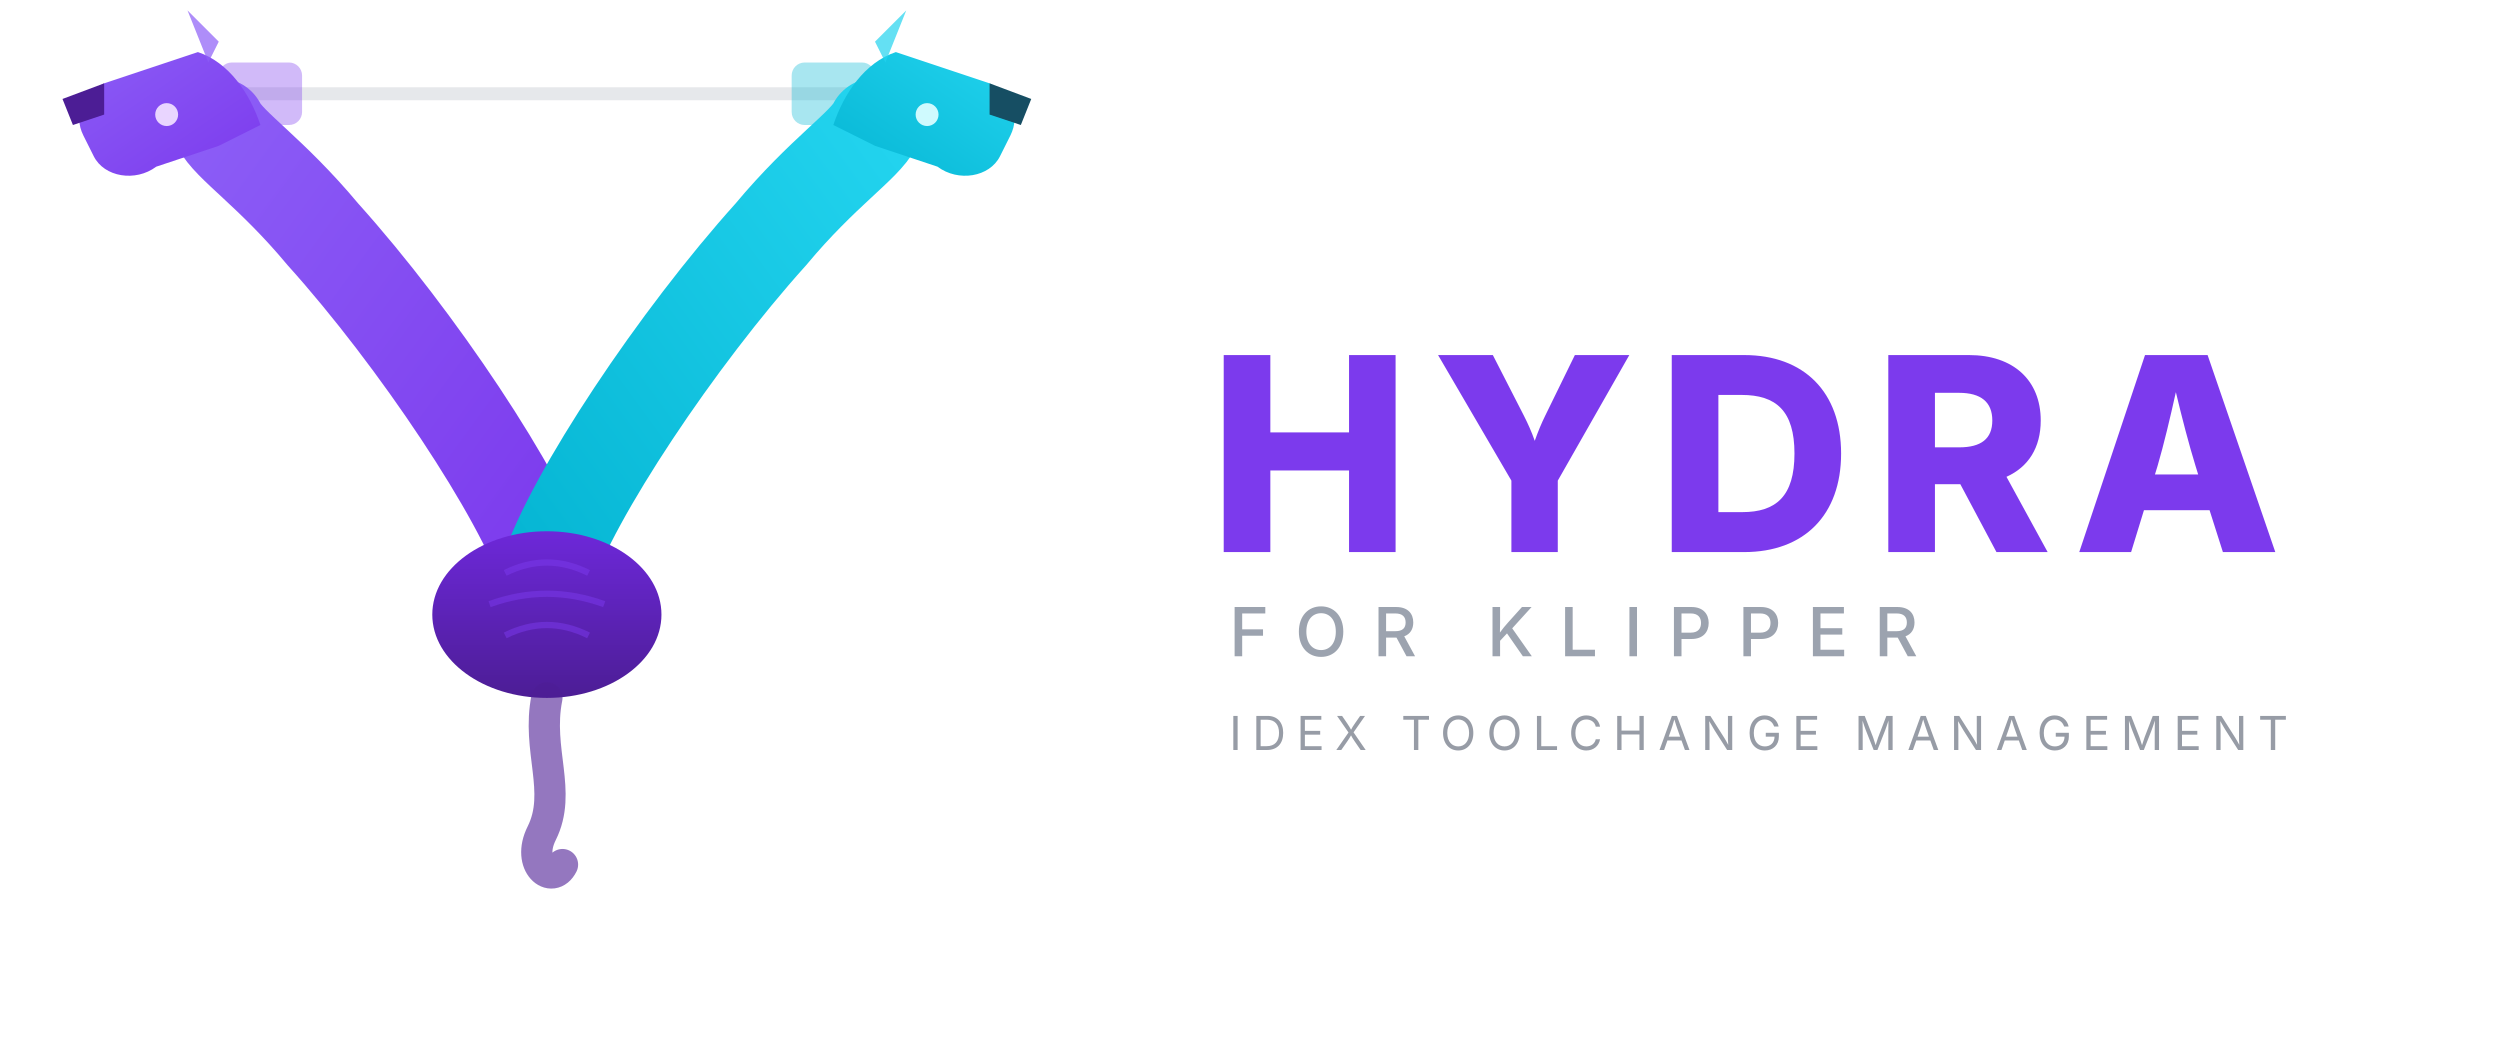
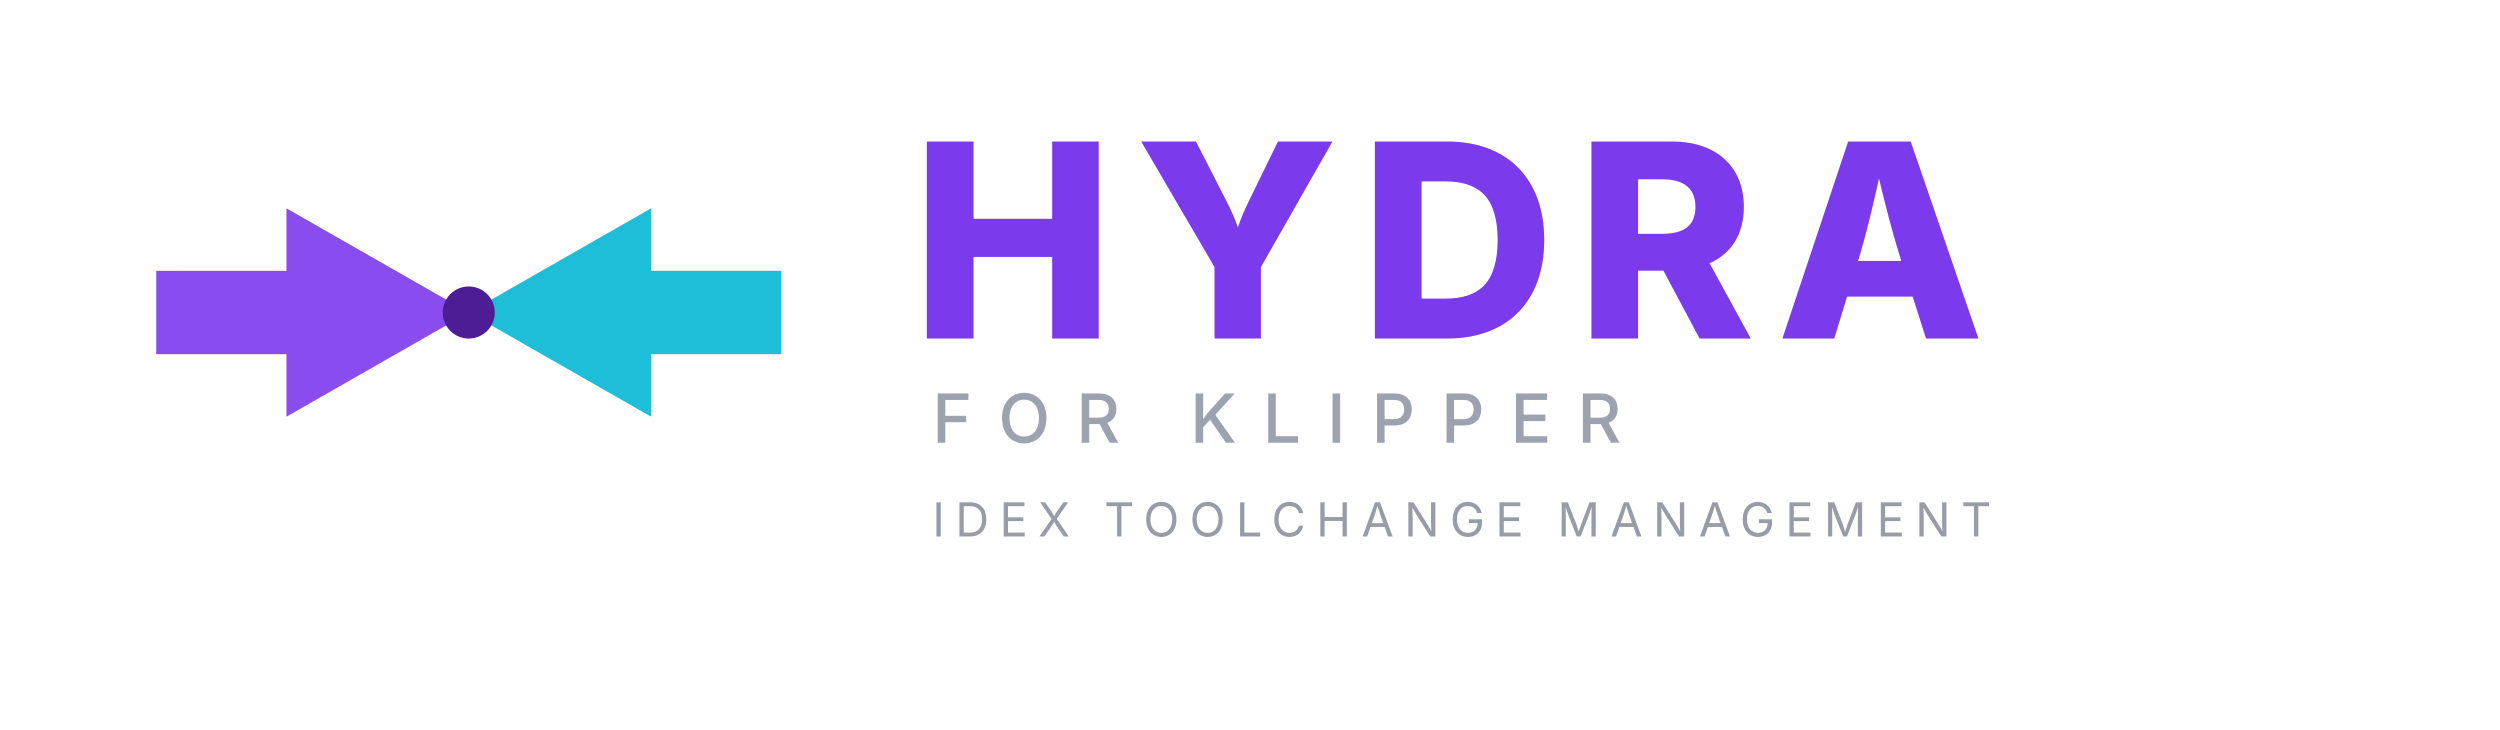
- <svg xmlns="http://www.w3.org/2000/svg" viewBox="0 0 480 200" width="480" height="200">
-   <defs>
-     <linearGradient id="leftGrad" x1="0%" y1="0%" x2="100%" y2="100%">
-       <stop offset="0%" stop-color="#8B5CF6" />
-       <stop offset="100%" stop-color="#7C3AED" />
-     </linearGradient>
-     <linearGradient id="rightGrad" x1="100%" y1="0%" x2="0%" y2="100%">
-       <stop offset="0%" stop-color="#22D3EE" />
-       <stop offset="100%" stop-color="#06B6D4" />
-     </linearGradient>
-     <linearGradient id="bodyGrad" x1="0%" y1="0%" x2="0%" y2="100%">
-       <stop offset="0%" stop-color="#6D28D9" />
-       <stop offset="100%" stop-color="#4C1D95" />
-     </linearGradient>
-     <linearGradient id="neckBlend" x1="0%" y1="0%" x2="0%" y2="100%">
-       <stop offset="0%" stop-color="#7C3AED" />
-       <stop offset="100%" stop-color="#5B21B6" />
-     </linearGradient>
-     <linearGradient id="filamentL" x1="0%" y1="0%" x2="0%" y2="100%">
-       <stop offset="0%" stop-color="#7C3AED" stop-opacity="0.9" />
-       <stop offset="100%" stop-color="#7C3AED" stop-opacity="0" />
-     </linearGradient>
-     <linearGradient id="filamentR" x1="0%" y1="0%" x2="0%" y2="100%">
-       <stop offset="0%" stop-color="#06B6D4" stop-opacity="0.9" />
-       <stop offset="100%" stop-color="#06B6D4" stop-opacity="0" />
-     </linearGradient>
-   </defs>
-   <g id="icon">
-     <line x1="32" y1="18" x2="178" y2="18" stroke="#9CA3AF" stroke-width="2.5" stroke-linecap="round" opacity="0.25" />
-     <rect x="42" y="12" width="16" height="12" rx="2.5" fill="#7C3AED" opacity="0.35" />
-     <rect x="152" y="12" width="16" height="12" rx="2.5" fill="#06B6D4" opacity="0.35" />
-     <path d="M 105,110 C 100,95 80,65 62,45 C 52,33 44,28 42,24" fill="none" stroke="url(#leftGrad)" stroke-width="18" stroke-linecap="round" />
-     <path d="M 105,110 C 110,95 130,65 148,45 C 158,33 166,28 168,24" fill="none" stroke="url(#rightGrad)" stroke-width="18" stroke-linecap="round" />
-     <g transform="translate(50, 24)">
-       <path d="M 0,0 C -2,-6 -6,-12 -12,-14 L -30,-8 C -34,-6 -36,-2 -34,2 L -32,6 C -30,10 -24,11 -20,8 L -8,4 Z" fill="url(#leftGrad)" />
-       <path d="M -30,-8 L -38,-5 L -36,0 L -30,-2" fill="#4C1D95" />
-       <circle cx="-18" cy="-2" r="2.2" fill="#E9D5FF" />
-       <line x1="-37" y1="-1" x2="-37" y2="14" stroke="url(#filamentL)" stroke-width="2" stroke-linecap="round" />
-     </g>
-     <g transform="translate(160, 24)">
-       <path d="M 0,0 C 2,-6 6,-12 12,-14 L 30,-8 C 34,-6 36,-2 34,2 L 32,6 C 30,10 24,11 20,8 L 8,4 Z" fill="url(#rightGrad)" />
-       <path d="M 30,-8 L 38,-5 L 36,0 L 30,-2" fill="#164E63" />
-       <circle cx="18" cy="-2" r="2.2" fill="#CFFAFE" />
-       <line x1="37" y1="-1" x2="37" y2="14" stroke="url(#filamentR)" stroke-width="2" stroke-linecap="round" />
-     </g>
-     <ellipse cx="105" cy="118" rx="22" ry="16" fill="url(#bodyGrad)" />
-     <path d="M 97,110 Q 105,106 113,110" fill="none" stroke="#7C3AED" stroke-width="1.2" opacity="0.5" />
-     <path d="M 94,116 Q 105,112 116,116" fill="none" stroke="#7C3AED" stroke-width="1.2" opacity="0.5" />
-     <path d="M 97,122 Q 105,118 113,122" fill="none" stroke="#7C3AED" stroke-width="1.2" opacity="0.5" />
-     <path d="M 105,134 C 103,144 108,152 104,160 C 101,166 106,170 108,166" fill="none" stroke="#4C1D95" stroke-width="6" stroke-linecap="round" opacity="0.6" />
-     <path d="M 40,12 L 36,2 L 42,8" fill="#8B5CF6" opacity="0.7" />
-     <path d="M 170,12 L 174,2 L 168,8" fill="#22D3EE" opacity="0.7" />
-   </g>
-   <g id="text-group">
-     <text x="232" y="106" font-family="'Inter', 'Segoe UI', 'Helvetica Neue', Arial, sans-serif" font-weight="800" font-size="52" letter-spacing="4" fill="#7C3AED">HYDRA</text>
-     <text x="236" y="126" font-family="'Inter', 'Segoe UI', 'Helvetica Neue', Arial, sans-serif" font-weight="500" font-size="13" letter-spacing="5" fill="#9CA3AF">FOR KLIPPER</text>
-     <text x="236" y="144" font-family="'Inter', 'Segoe UI', 'Helvetica Neue', Arial, sans-serif" font-weight="400" font-size="9" letter-spacing="2" fill="#6B7280" opacity="0.7">IDEX TOOLCHANGE MANAGEMENT</text>
-   </g>
+ <svg xmlns="http://www.w3.org/2000/svg" viewBox="0 0 480 140" width="480" height="140">
+   <path d="M 90,60 L 55,40 L 55,52 L 30,52 L 30,68 L 55,68 L 55,80 Z" fill="#7C3AED" opacity="0.9" />
+   <path d="M 90,60 L 125,40 L 125,52 L 150,52 L 150,68 L 125,68 L 125,80 Z" fill="#06B6D4" opacity="0.9" />
+   <circle cx="90" cy="60" r="5" fill="#4C1D95" />
+   <text x="175" y="65" font-family="'Inter','Segoe UI','Helvetica Neue',Arial,sans-serif" font-weight="800" font-size="52" letter-spacing="4" fill="#7C3AED">HYDRA</text>
+   <text x="179" y="85" font-family="'Inter','Segoe UI','Helvetica Neue',Arial,sans-serif" font-weight="500" font-size="13" letter-spacing="5" fill="#9CA3AF">FOR KLIPPER</text>
+   <text x="179" y="103" font-family="'Inter','Segoe UI','Helvetica Neue',Arial,sans-serif" font-weight="400" font-size="9" letter-spacing="2" fill="#6B7280" opacity="0.7">IDEX TOOLCHANGE MANAGEMENT</text>
</svg>
